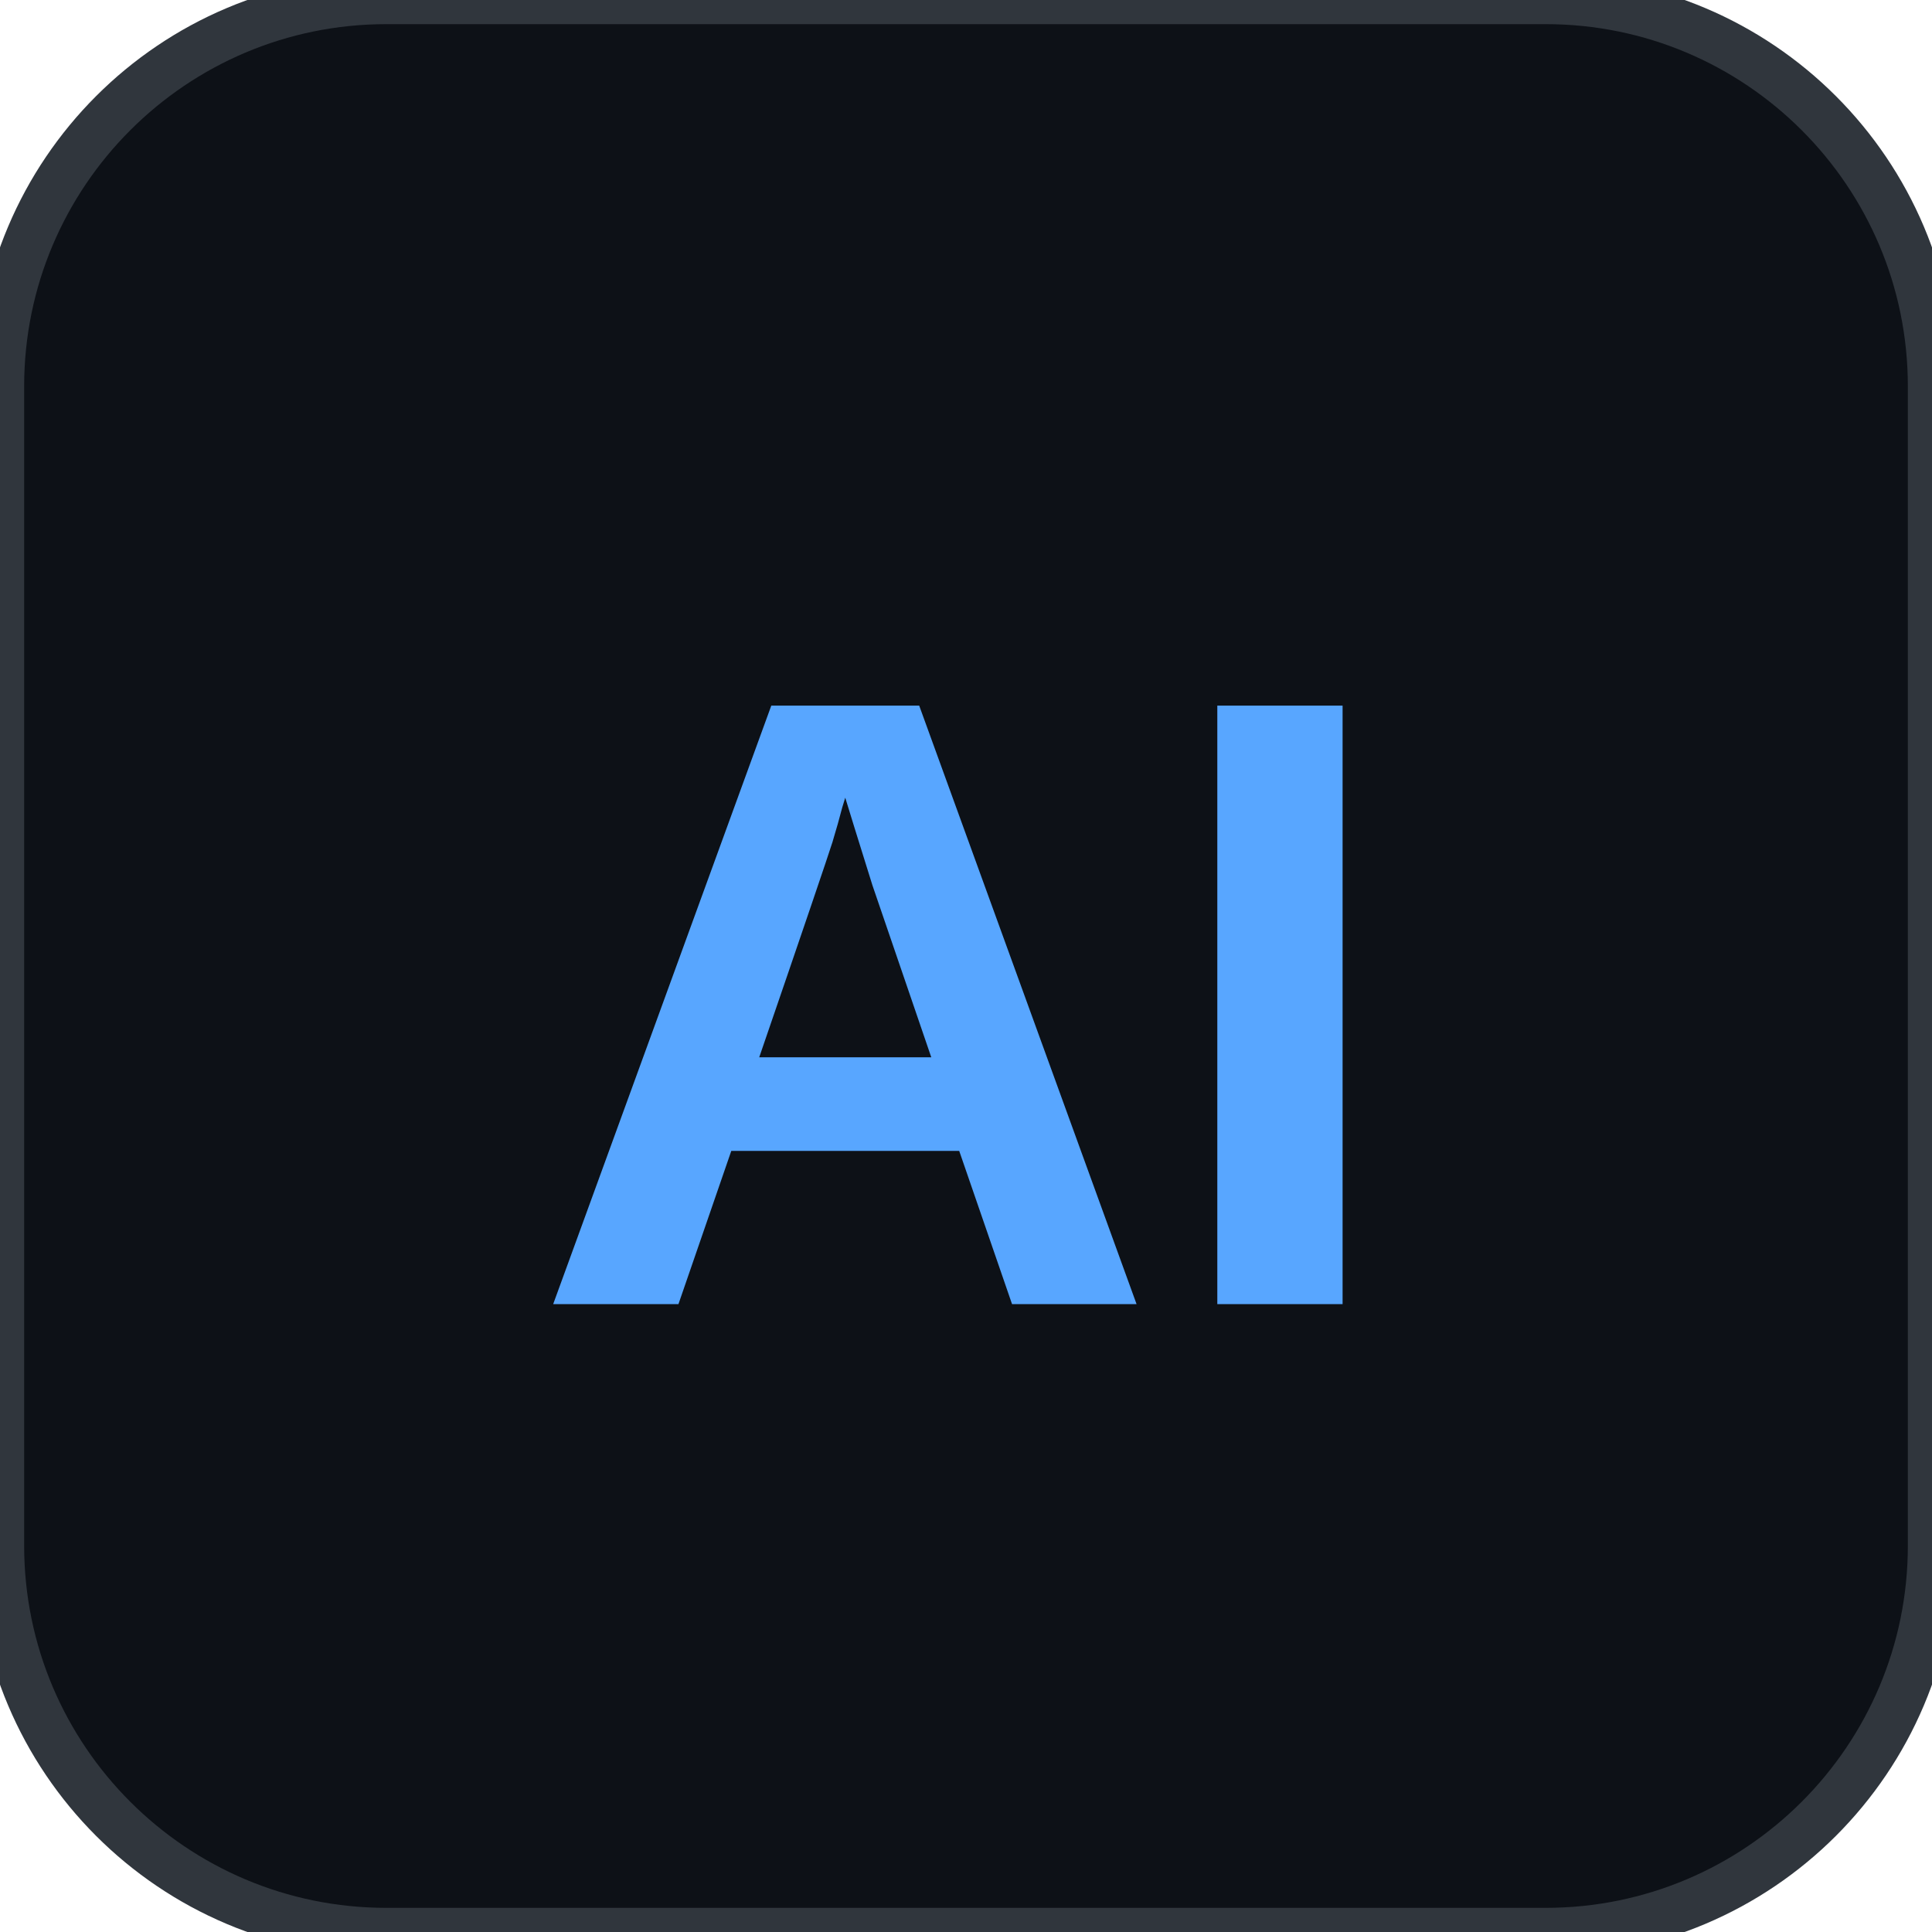
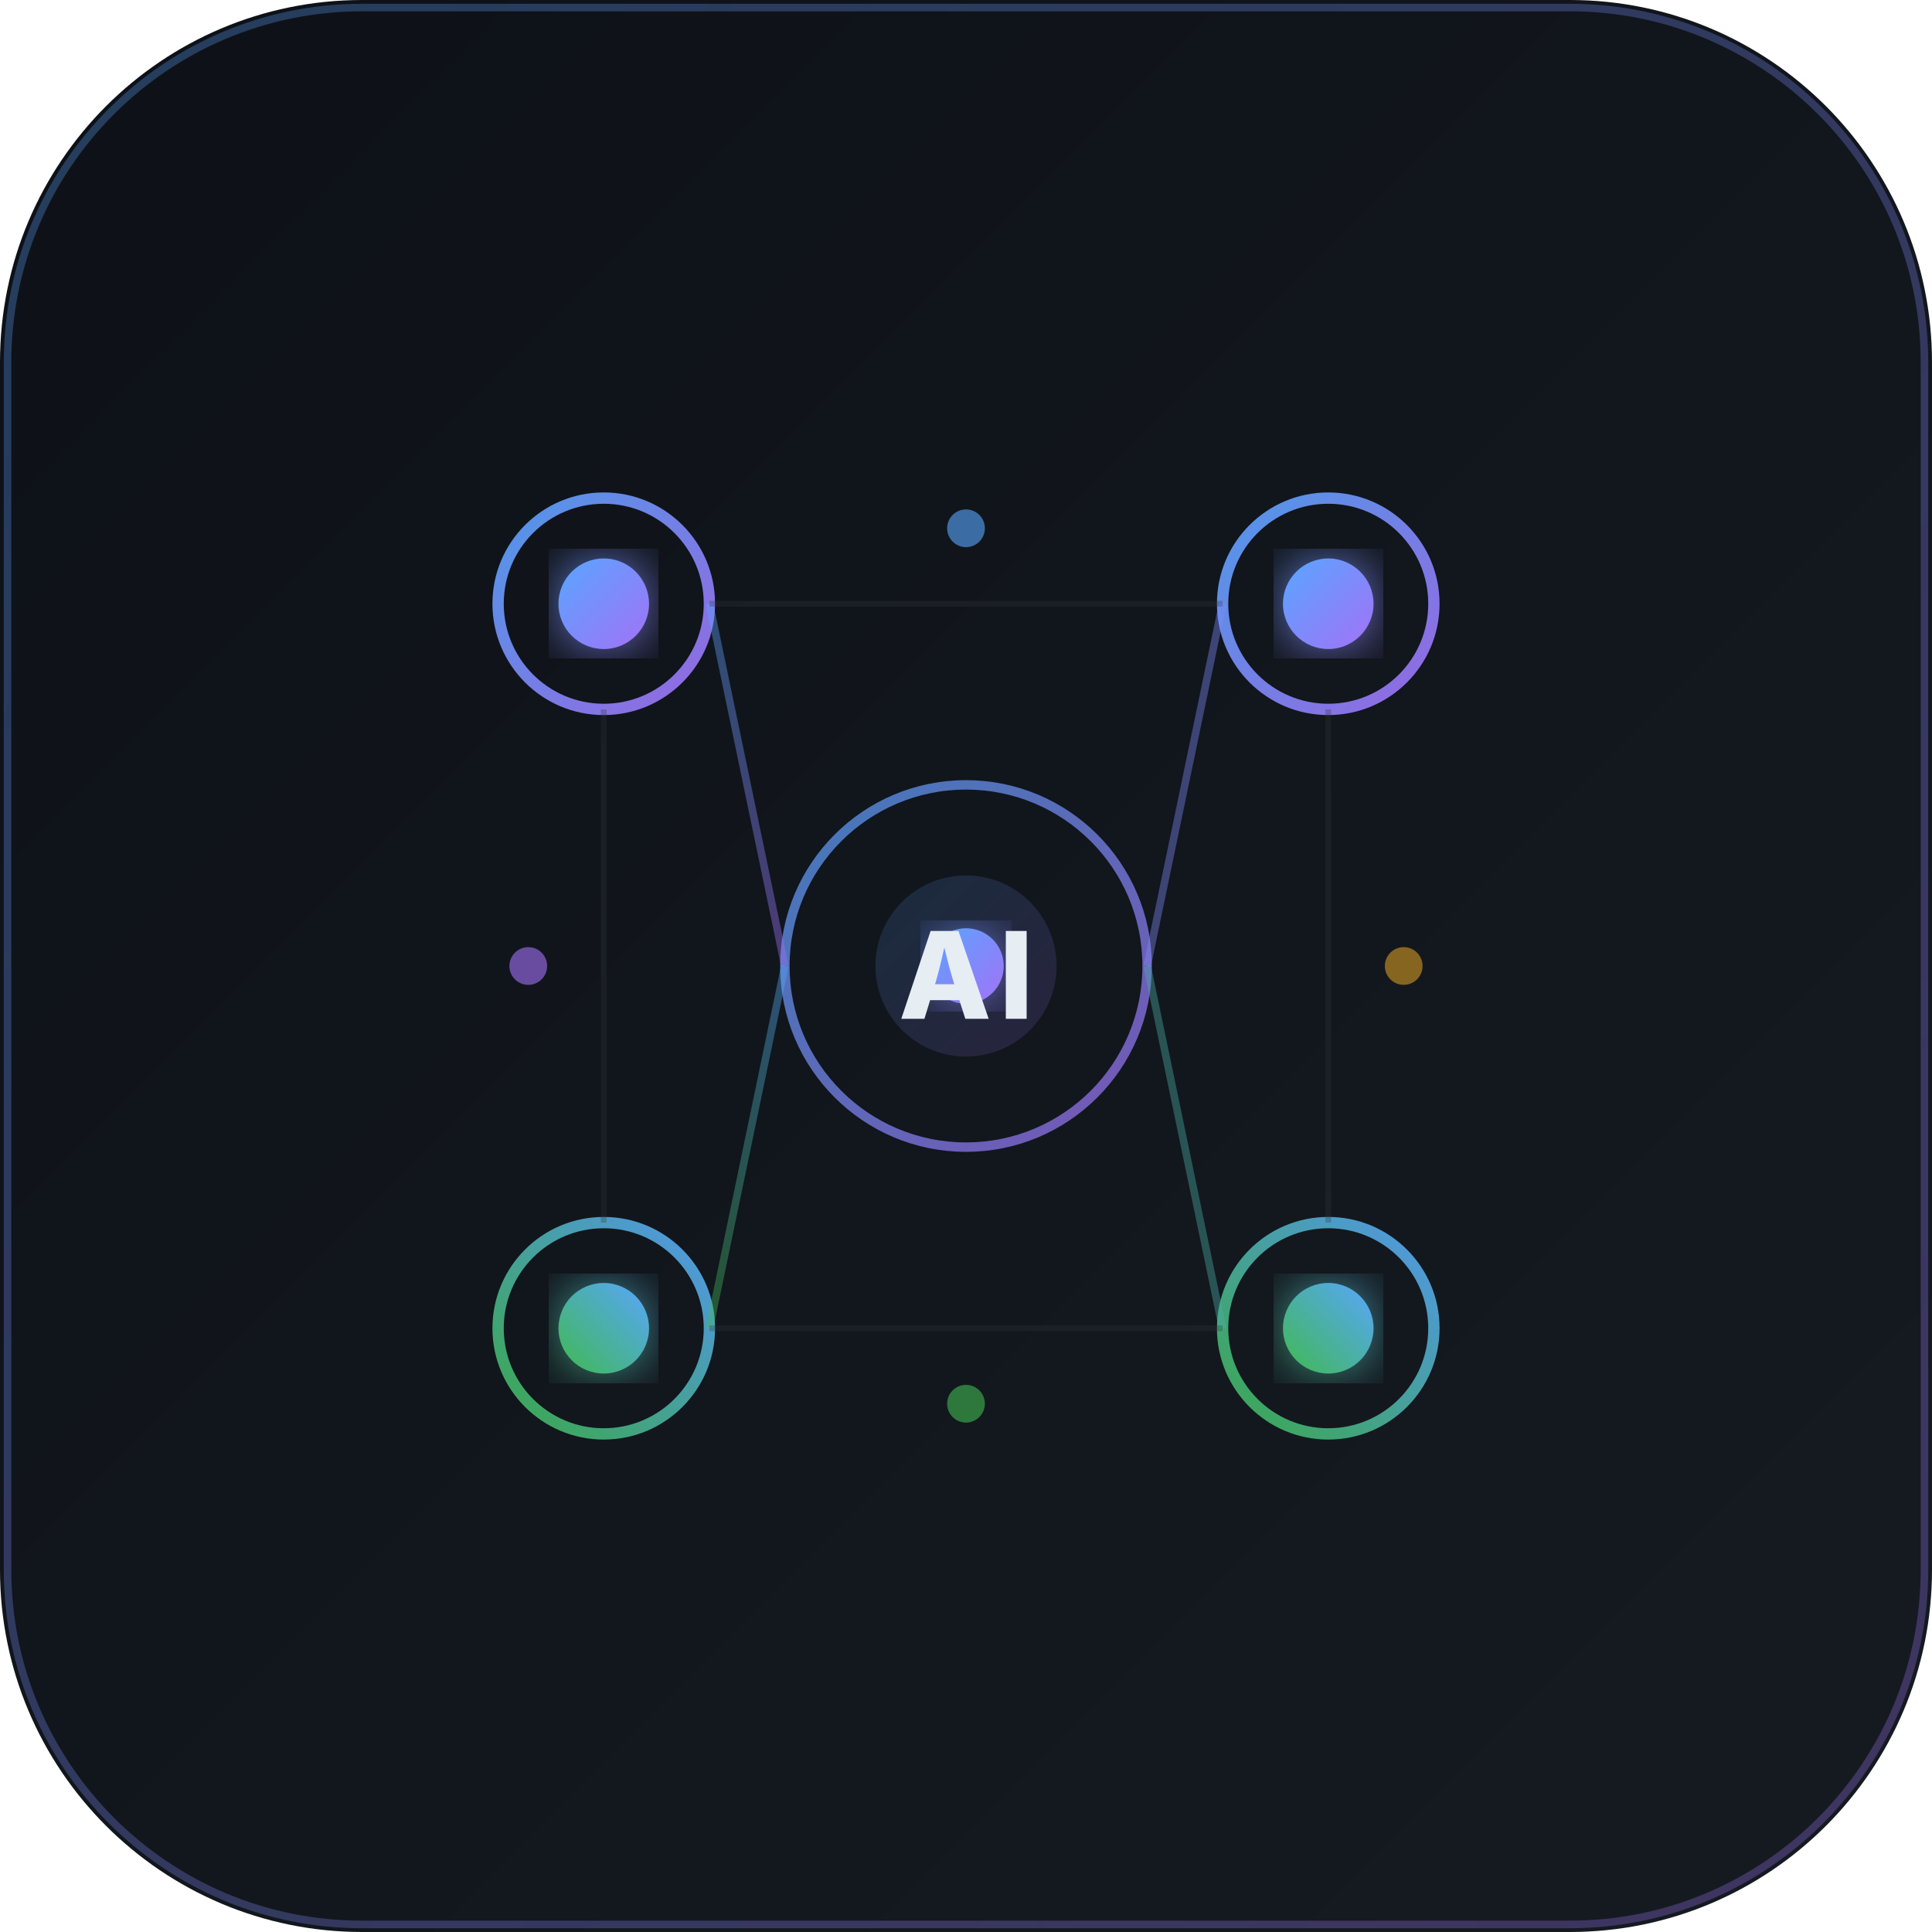
- <svg xmlns="http://www.w3.org/2000/svg" viewBox="0 0 40 40" width="40" height="40">
-   <rect width="40" height="40" rx="8" fill="#0d1117" stroke="#30363d" stroke-width="1" />
-   <text x="20" y="27" text-anchor="middle" font-family="Arial,Helvetica,sans-serif" font-size="18" font-weight="bold" fill="#58a6ff">AI</text>
+ <svg xmlns="http://www.w3.org/2000/svg" viewBox="0 0 512 512" width="512" height="512">
+   <defs>
+     <linearGradient id="bg" x1="0%" y1="0%" x2="100%" y2="100%">
+       <stop offset="0%" style="stop-color:#0d1117" />
+       <stop offset="100%" style="stop-color:#161b22" />
+     </linearGradient>
+     <linearGradient id="g1" x1="0%" y1="0%" x2="100%" y2="100%">
+       <stop offset="0%" style="stop-color:#58a6ff" />
+       <stop offset="100%" style="stop-color:#a371f7" />
+     </linearGradient>
+     <linearGradient id="g2" x1="0%" y1="100%" x2="100%" y2="0%">
+       <stop offset="0%" style="stop-color:#3fb950" />
+       <stop offset="100%" style="stop-color:#58a6ff" />
+     </linearGradient>
+     <filter id="glow">
+       <feGaussianBlur stdDeviation="8" result="blur" />
+       <feMerge>
+         <feMergeNode in="blur" />
+         <feMergeNode in="SourceGraphic" />
+       </feMerge>
+     </filter>
+   </defs>
+   <rect width="512" height="512" rx="96" fill="url(#bg)" />
+   <rect x="2" y="2" width="508" height="508" rx="94" fill="none" stroke="url(#g1)" stroke-width="2" opacity="0.3" />
+   <circle cx="160" cy="160" r="28" fill="none" stroke="url(#g1)" stroke-width="3" opacity="0.9" />
+   <circle cx="160" cy="160" r="12" fill="url(#g1)" filter="url(#glow)" />
+   <circle cx="352" cy="160" r="28" fill="none" stroke="url(#g1)" stroke-width="3" opacity="0.9" />
+   <circle cx="352" cy="160" r="12" fill="url(#g1)" filter="url(#glow)" />
+   <circle cx="160" cy="352" r="28" fill="none" stroke="url(#g2)" stroke-width="3" opacity="0.9" />
+   <circle cx="160" cy="352" r="12" fill="url(#g2)" filter="url(#glow)" />
+   <circle cx="352" cy="352" r="28" fill="none" stroke="url(#g2)" stroke-width="3" opacity="0.9" />
+   <circle cx="352" cy="352" r="12" fill="url(#g2)" filter="url(#glow)" />
+   <circle cx="256" cy="256" r="48" fill="none" stroke="url(#g1)" stroke-width="2.5" opacity="0.7" />
+   <circle cx="256" cy="256" r="24" fill="url(#g1)" opacity="0.15" />
+   <circle cx="256" cy="256" r="10" fill="url(#g1)" filter="url(#glow)" />
+   <line x1="188" y1="160" x2="208" y2="256" stroke="url(#g1)" stroke-width="2" opacity="0.4" />
+   <line x1="324" y1="160" x2="304" y2="256" stroke="url(#g1)" stroke-width="2" opacity="0.4" />
+   <line x1="188" y1="352" x2="208" y2="256" stroke="url(#g2)" stroke-width="2" opacity="0.4" />
+   <line x1="324" y1="352" x2="304" y2="256" stroke="url(#g2)" stroke-width="2" opacity="0.4" />
+   <line x1="160" y1="188" x2="160" y2="324" stroke="#30363d" stroke-width="1.5" opacity="0.3" />
+   <line x1="352" y1="188" x2="352" y2="324" stroke="#30363d" stroke-width="1.5" opacity="0.3" />
+   <line x1="188" y1="160" x2="324" y2="160" stroke="#30363d" stroke-width="1.5" opacity="0.3" />
+   <line x1="188" y1="352" x2="324" y2="352" stroke="#30363d" stroke-width="1.5" opacity="0.3" />
+   <circle cx="256" cy="140" r="5" fill="#58a6ff" opacity="0.6" />
+   <circle cx="256" cy="372" r="5" fill="#3fb950" opacity="0.6" />
+   <circle cx="140" cy="256" r="5" fill="#a371f7" opacity="0.6" />
+   <circle cx="372" cy="256" r="5" fill="#d29922" opacity="0.6" />
+   <text x="256" y="270" text-anchor="middle" font-family="system-ui, -apple-system, sans-serif" font-size="32" font-weight="800" fill="#e6edf3" letter-spacing="2">AI</text>
</svg>
